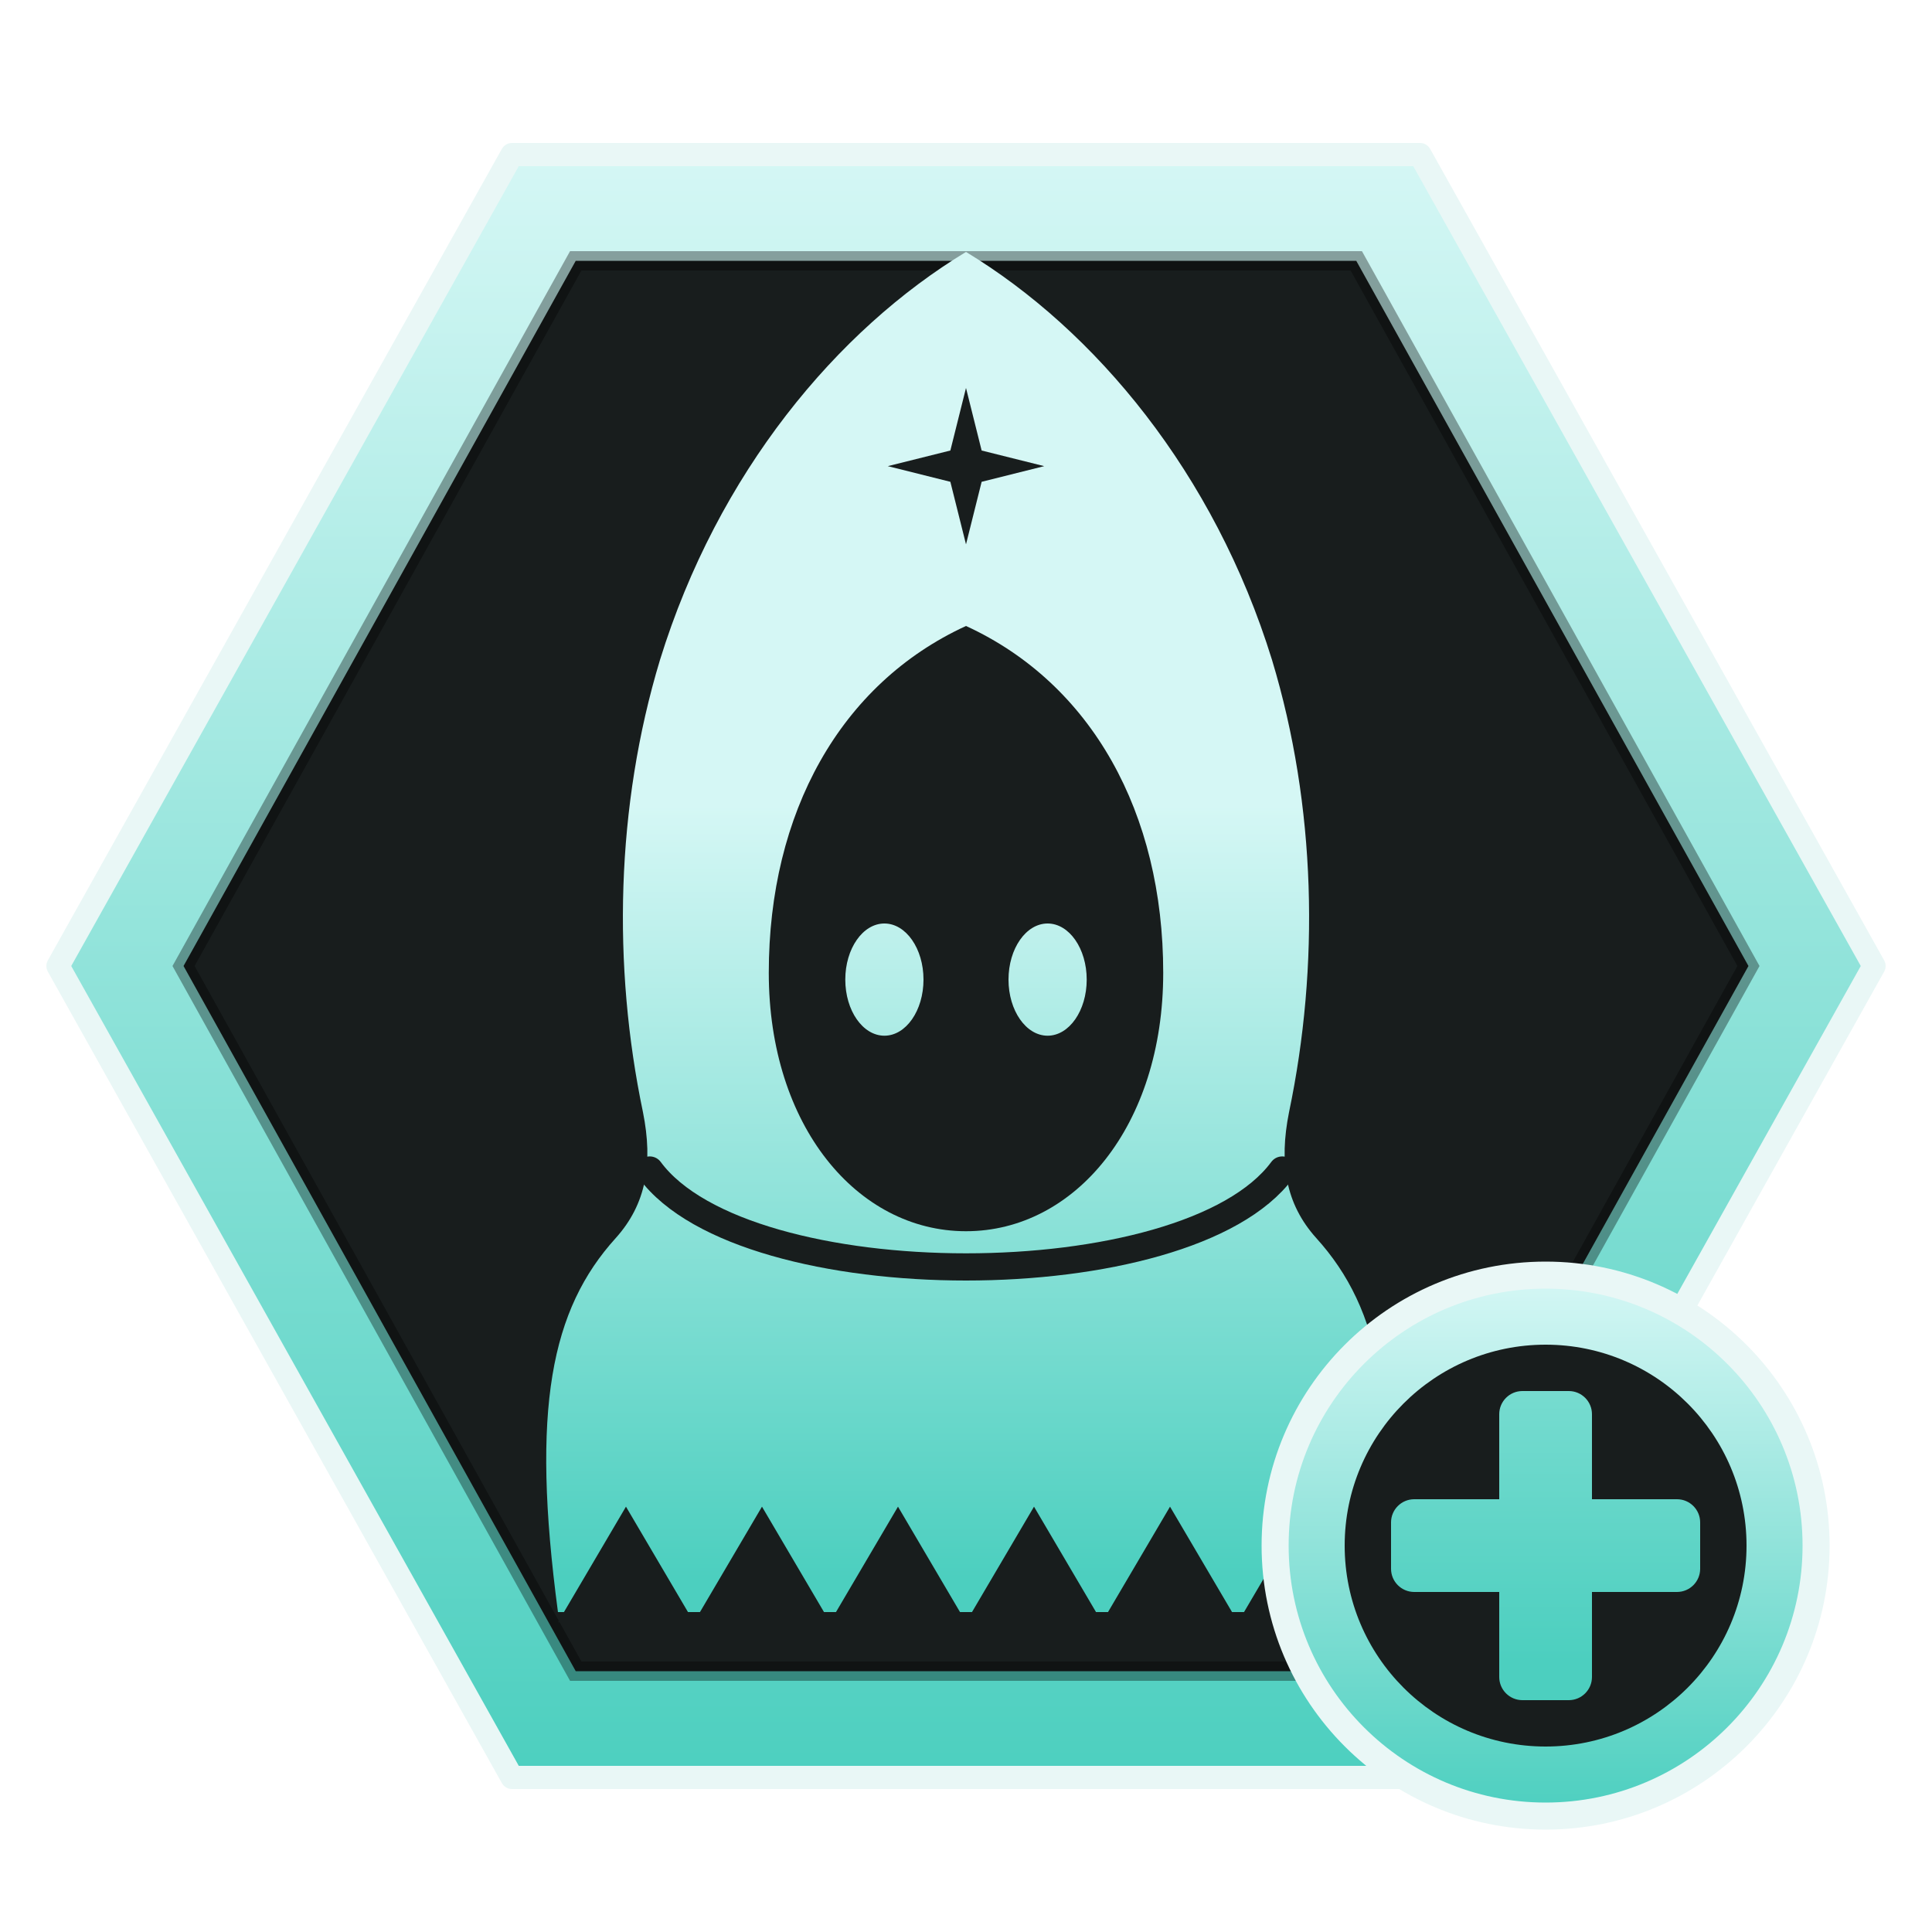
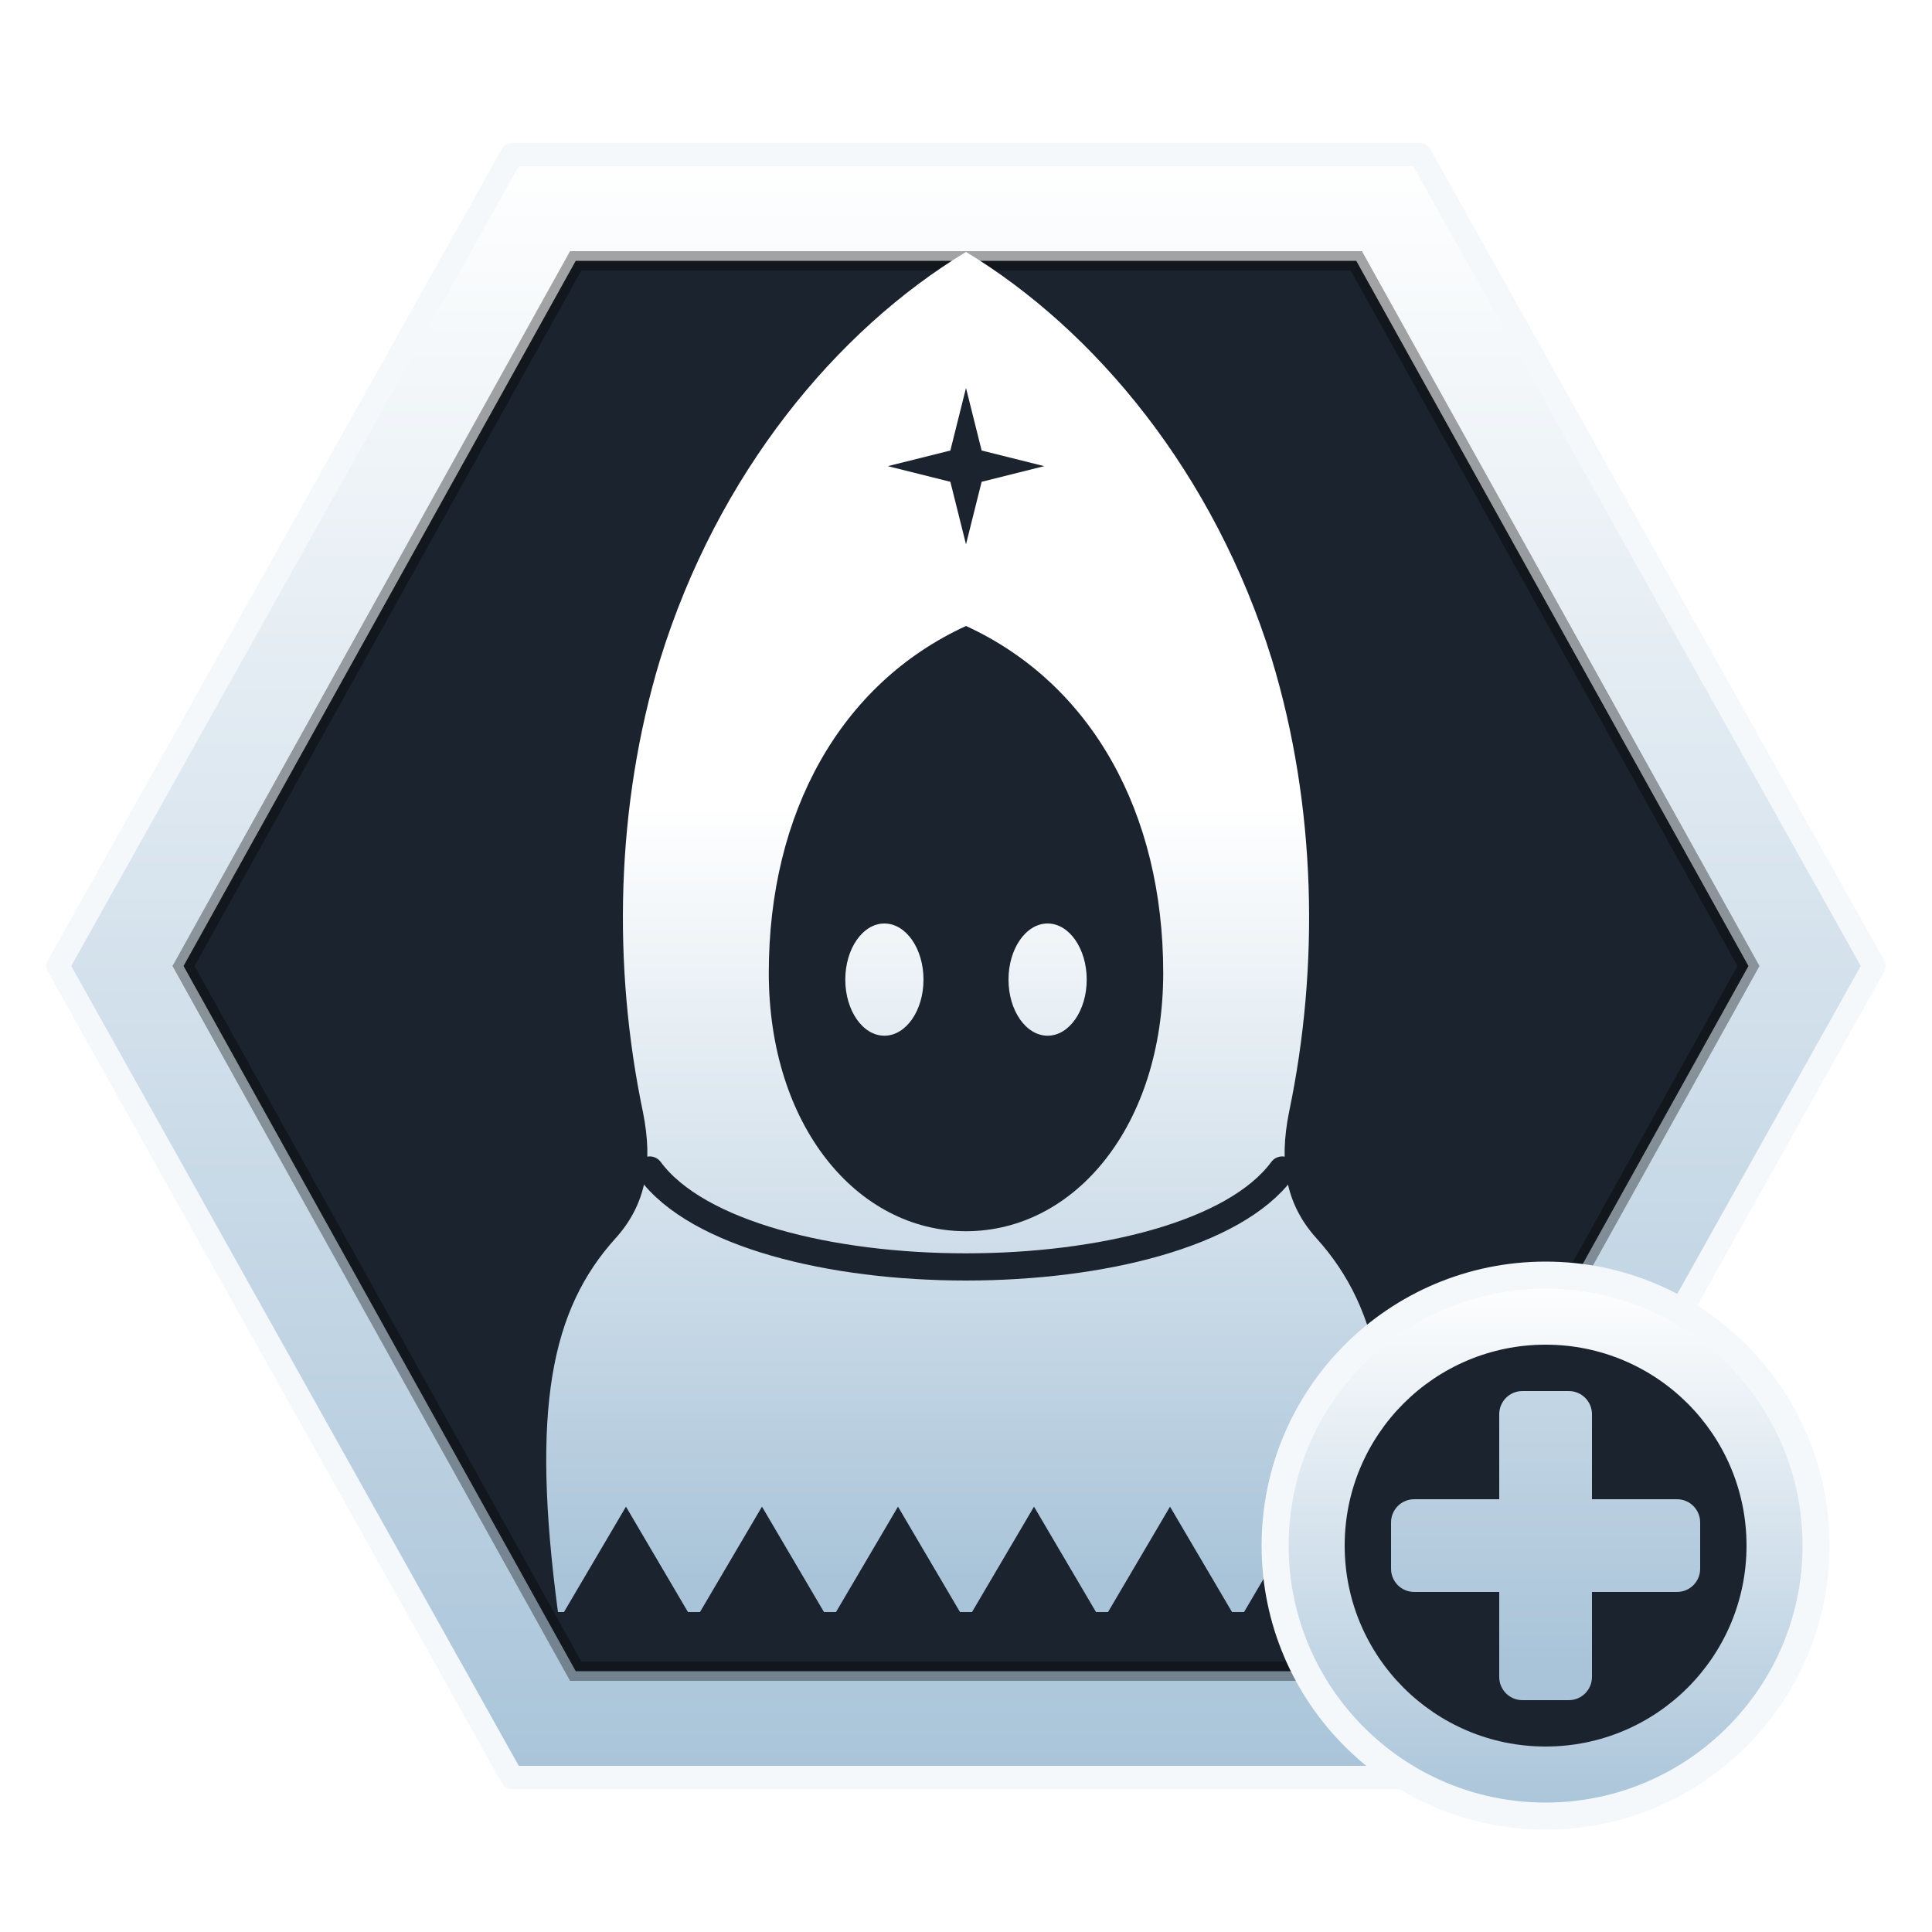
<svg xmlns="http://www.w3.org/2000/svg" viewBox="0 0 100 100">
  <defs>
    <linearGradient id="band" x1="0" y1="0" x2="0" y2="1">
-       <stop offset="0" stop-color="#d5f7f5" />
-       <stop offset="1" stop-color="#4ccfbf" />
+       <stop offset="0" stop-color="#ffffff" />
+       <stop offset="1" stop-color="#a9c4d9" />
    </linearGradient>
    <linearGradient id="glyph" gradientUnits="userSpaceOnUse" x1="0" y1="16" x2="0" y2="86">
-       <stop offset="0" stop-color="#d5f7f5" />
-       <stop offset="0.35" stop-color="#d5f7f5" />
-       <stop offset="1" stop-color="#4ccfbf" />
+       <stop offset="0" stop-color="#ffffff" />
+       <stop offset="0.35" stop-color="#ffffff" />
+       <stop offset="1" stop-color="#a9c4d9" />
    </linearGradient>
  </defs>
-   <path d="M3 50 L26.5 8 L73.5 8 L97 50 L73.5 92 L26.5 92 Z" fill="url(#band)" stroke="#e9f7f6" stroke-width="1.2" stroke-linejoin="round" />
-   <path d="M9.5 50 L29.8 13.5 L70.2 13.5 L90.5 50 L70.2 86.5 L29.8 86.5 Z" fill="#181d1d" />
+   <path d="M3 50 L26.5 8 L73.5 8 L97 50 L73.5 92 L26.5 92 Z" fill="url(#band)" stroke="#f4f8fb" stroke-width="1.2" stroke-linejoin="round" />
+   <path d="M9.5 50 L29.8 13.5 L70.2 13.5 L90.5 50 L70.2 86.5 L29.8 86.5 Z" fill="#1b242e" />
  <path d="M9.5 50 L29.8 13.5 L70.2 13.5 L90.5 50 L70.2 86.5 L29.8 86.5 Z" fill="none" stroke="#000" stroke-opacity="0.35" stroke-width="1" />
  <g transform="translate(50 50) scale(0.88) translate(-50 -50)">
    <path d="M50 8 C57.6 12.6 64.6 21 68 32 C70.6 40.6 70.8 50 69 58.6 C68.4 61.6 68.8 64 70.6 66 C74.4 70.2 75.6 76 74 88 L26 88 C24.4 76 25.6 70.2 29.4 66 C31.2 64 31.6 61.6 31 58.6 C29.2 50 29.4 40.6 32 32 C35.4 21 42.4 12.6 50 8 Z" fill="url(#glyph)" />
-     <path d="M50 30 C57.4 33.4 61.6 41 61.6 50.4 C61.6 59.4 56.4 65.6 50 65.6 C43.6 65.6 38.4 59.4 38.4 50.4 C38.4 41 42.6 33.4 50 30 Z" fill="#181d1d" />
+     <path d="M50 30 C57.4 33.4 61.6 41 61.6 50.4 C61.6 59.4 56.4 65.6 50 65.6 C43.6 65.6 38.4 59.4 38.4 50.4 C38.4 41 42.6 33.4 50 30 Z" fill="#1b242e" />
    <path d="M42.9 50.8 A2.3 3.3 0 1 0 47.5 50.8 A2.3 3.3 0 1 0 42.9 50.8 Z" fill="url(#glyph)" />
    <path d="M52.5 50.8 A2.3 3.3 0 1 0 57.1 50.8 A2.3 3.3 0 1 0 52.5 50.8 Z" fill="url(#glyph)" />
-     <path d="M31.4 62 C37 69.6 63 69.6 68.6 62" fill="none" stroke="#181d1d" stroke-width="1.6" stroke-linecap="round" stroke-linejoin="round" />
-     <path d="M50 16 L50.92 19.68 L54.6 20.6 L50.92 21.52 L50 25.2 L49.08 21.52 L45.4 20.6 L49.08 19.68 Z" fill="#181d1d" />
-     <path d="M26 88.6 L30 81.8 L34 88.6 Z" fill="#181d1d" />
-     <path d="M34 88.6 L38 81.8 L42 88.6 Z" fill="#181d1d" />
-     <path d="M42 88.6 L46 81.8 L50 88.6 Z" fill="#181d1d" />
-     <path d="M50 88.6 L54 81.8 L58 88.6 Z" fill="#181d1d" />
-     <path d="M58 88.6 L62 81.8 L66 88.6 Z" fill="#181d1d" />
-     <path d="M66 88.6 L70 81.8 L74 88.6 Z" fill="#181d1d" />
+     <path d="M31.4 62 C37 69.6 63 69.6 68.6 62" fill="none" stroke="#1b242e" stroke-width="1.6" stroke-linecap="round" stroke-linejoin="round" />
+     <path d="M50 16 L50.92 19.68 L54.6 20.6 L50.92 21.52 L50 25.2 L49.08 21.52 L45.4 20.6 L49.08 19.68 Z" fill="#1b242e" />
+     <path d="M26 88.6 L30 81.8 L34 88.6 Z" fill="#1b242e" />
+     <path d="M34 88.6 L38 81.8 L42 88.6 Z" fill="#1b242e" />
+     <path d="M42 88.6 L46 81.8 L50 88.6 Z" fill="#1b242e" />
+     <path d="M50 88.6 L54 81.8 L58 88.6 Z" fill="#1b242e" />
+     <path d="M58 88.6 L62 81.8 L66 88.6 Z" fill="#1b242e" />
+     <path d="M66 88.6 L70 81.8 L74 88.6 Z" fill="#1b242e" />
  </g>
  <g>
-     <circle cx="80" cy="80" r="14" fill="url(#band)" stroke="#e9f7f6" stroke-width="1.4" />
-     <circle cx="80" cy="80" r="10.4" fill="#181d1d" />
+     <circle cx="80" cy="80" r="14" fill="url(#band)" stroke="#f4f8fb" stroke-width="1.4" />
+     <circle cx="80" cy="80" r="10.4" fill="#1b242e" />
    <path d="M78.8 72 H81.2 A1.2 1.2 0 0 1 82.4 73.2 V86.8 A1.2 1.2 0 0 1 81.2 88 H78.8 A1.2 1.2 0 0 1 77.6 86.8 V73.2 A1.2 1.2 0 0 1 78.8 72 Z M73.2 77.6 H86.8 A1.2 1.2 0 0 1 88 78.8 V81.2 A1.2 1.2 0 0 1 86.8 82.4 H73.2 A1.2 1.2 0 0 1 72 81.2 V78.8 A1.2 1.2 0 0 1 73.2 77.6 Z" fill="url(#glyph)" />
  </g>
</svg>
